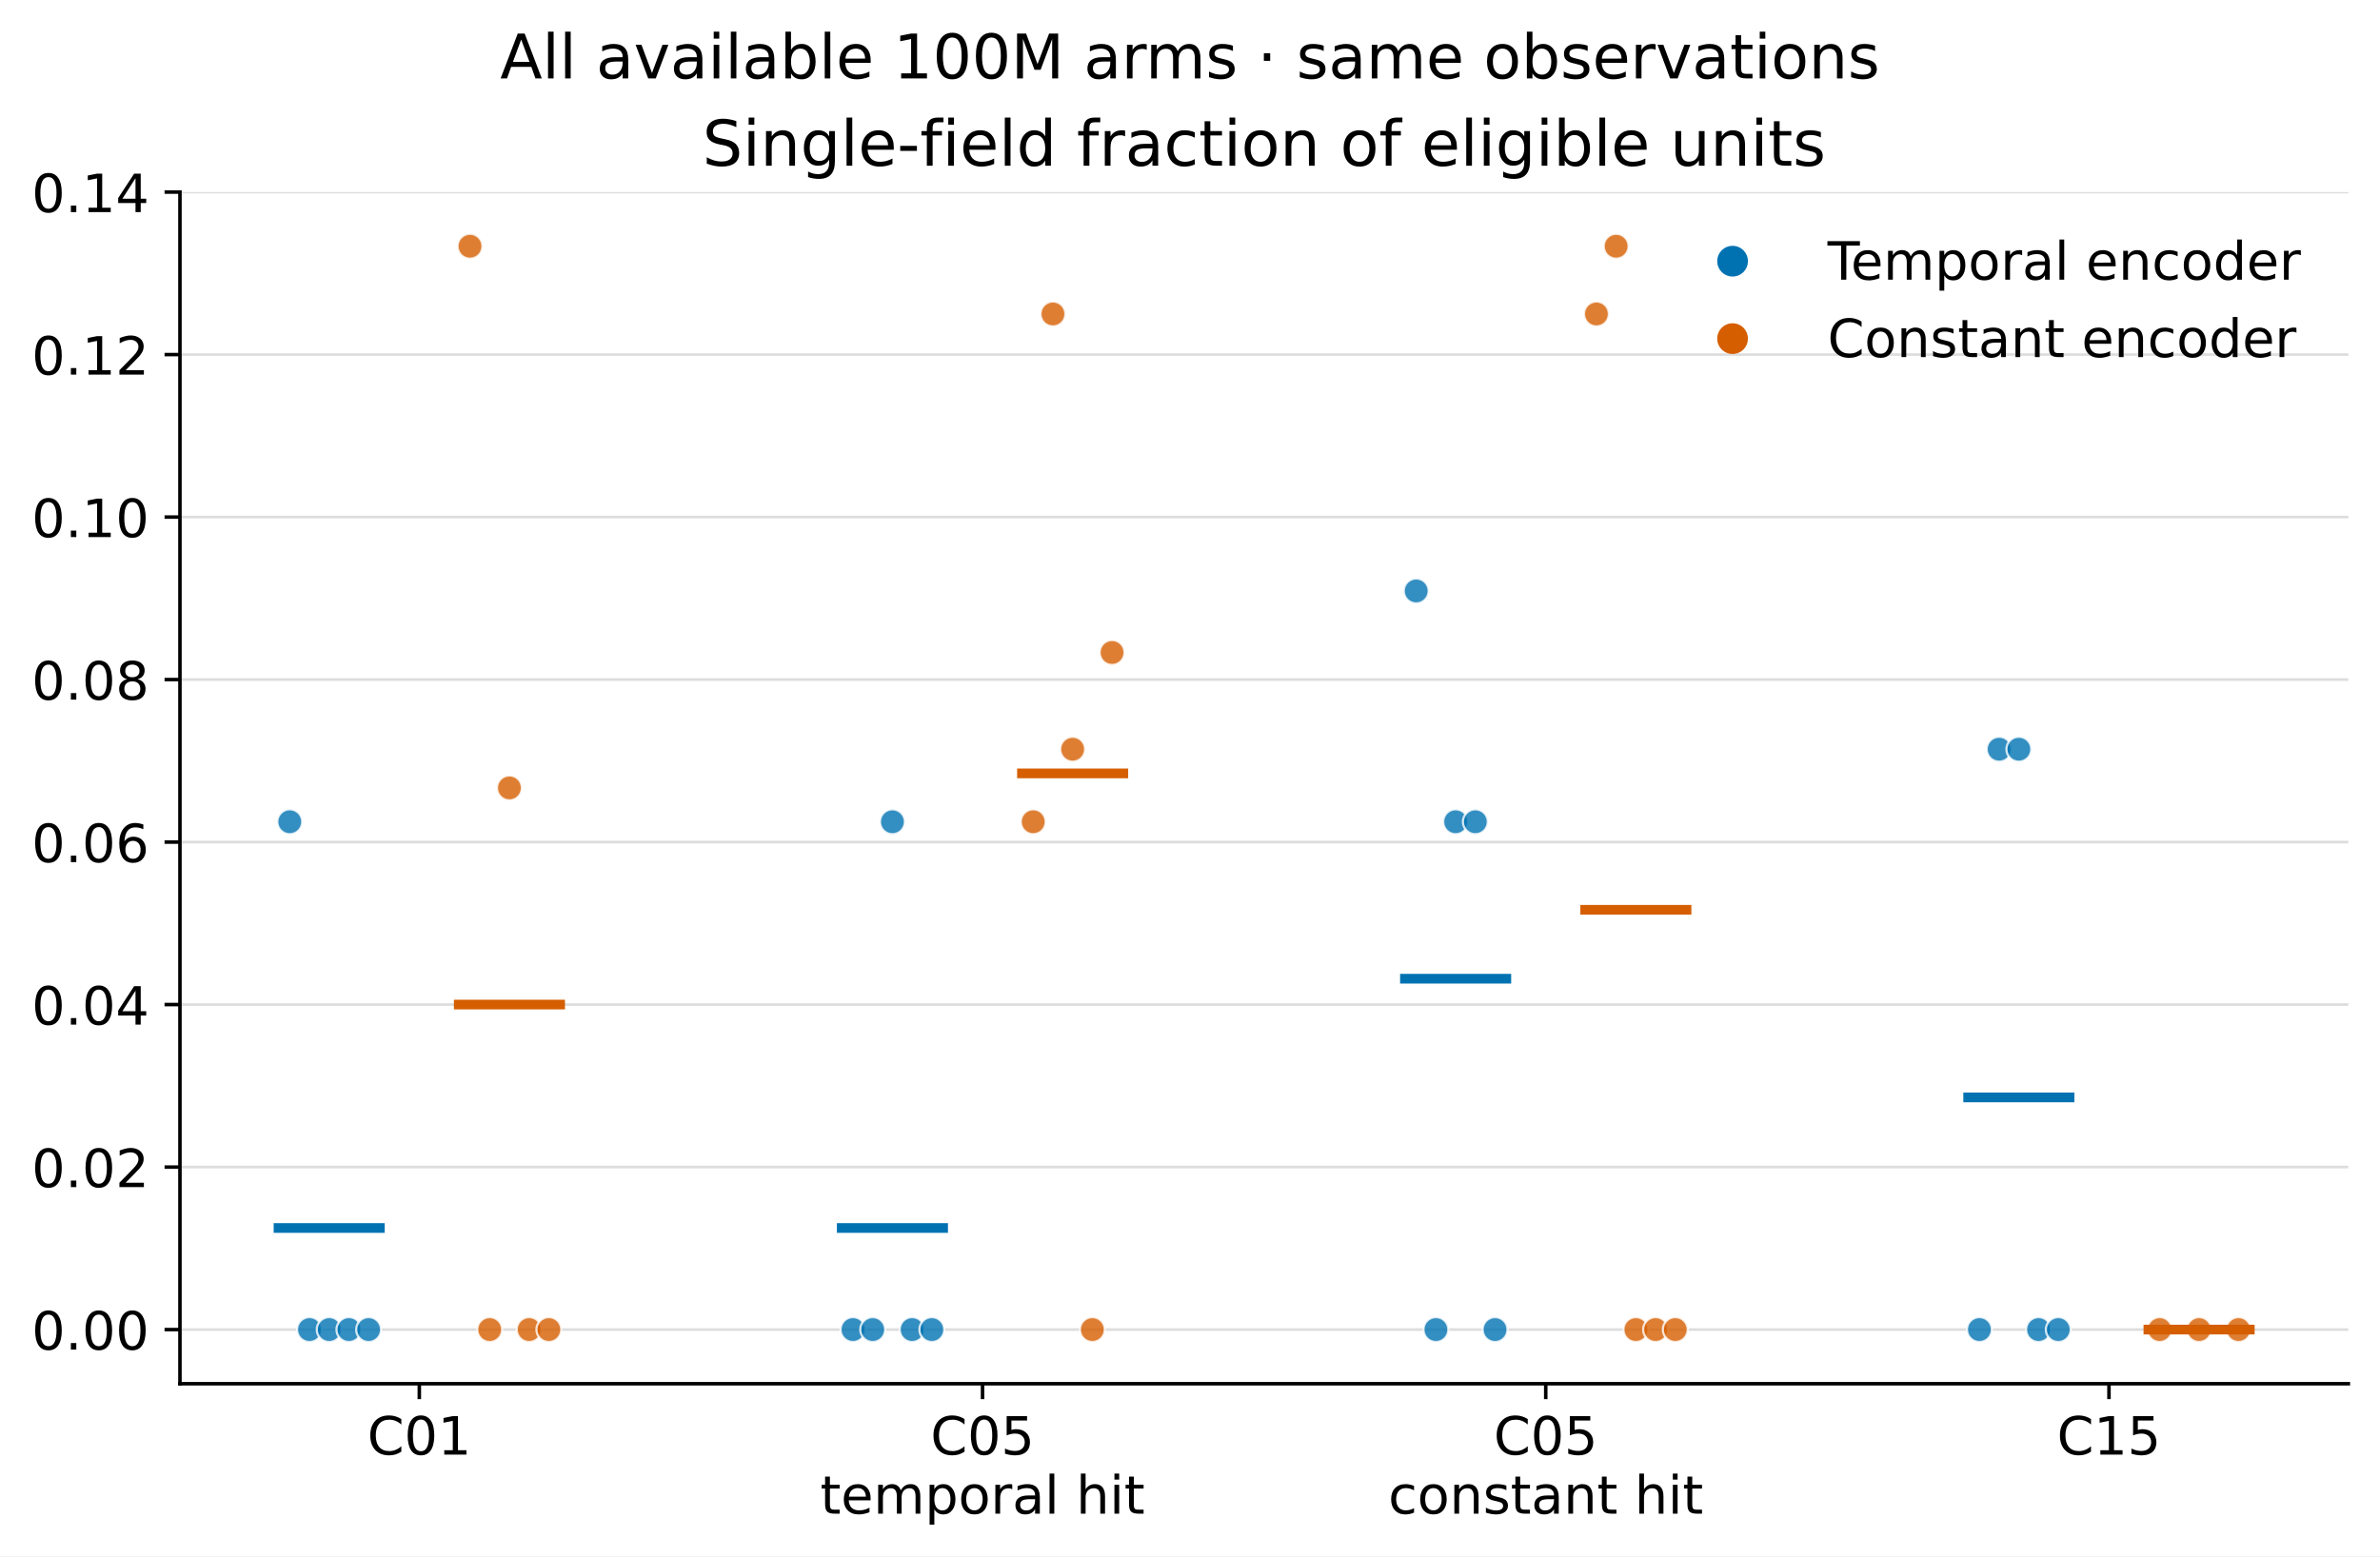
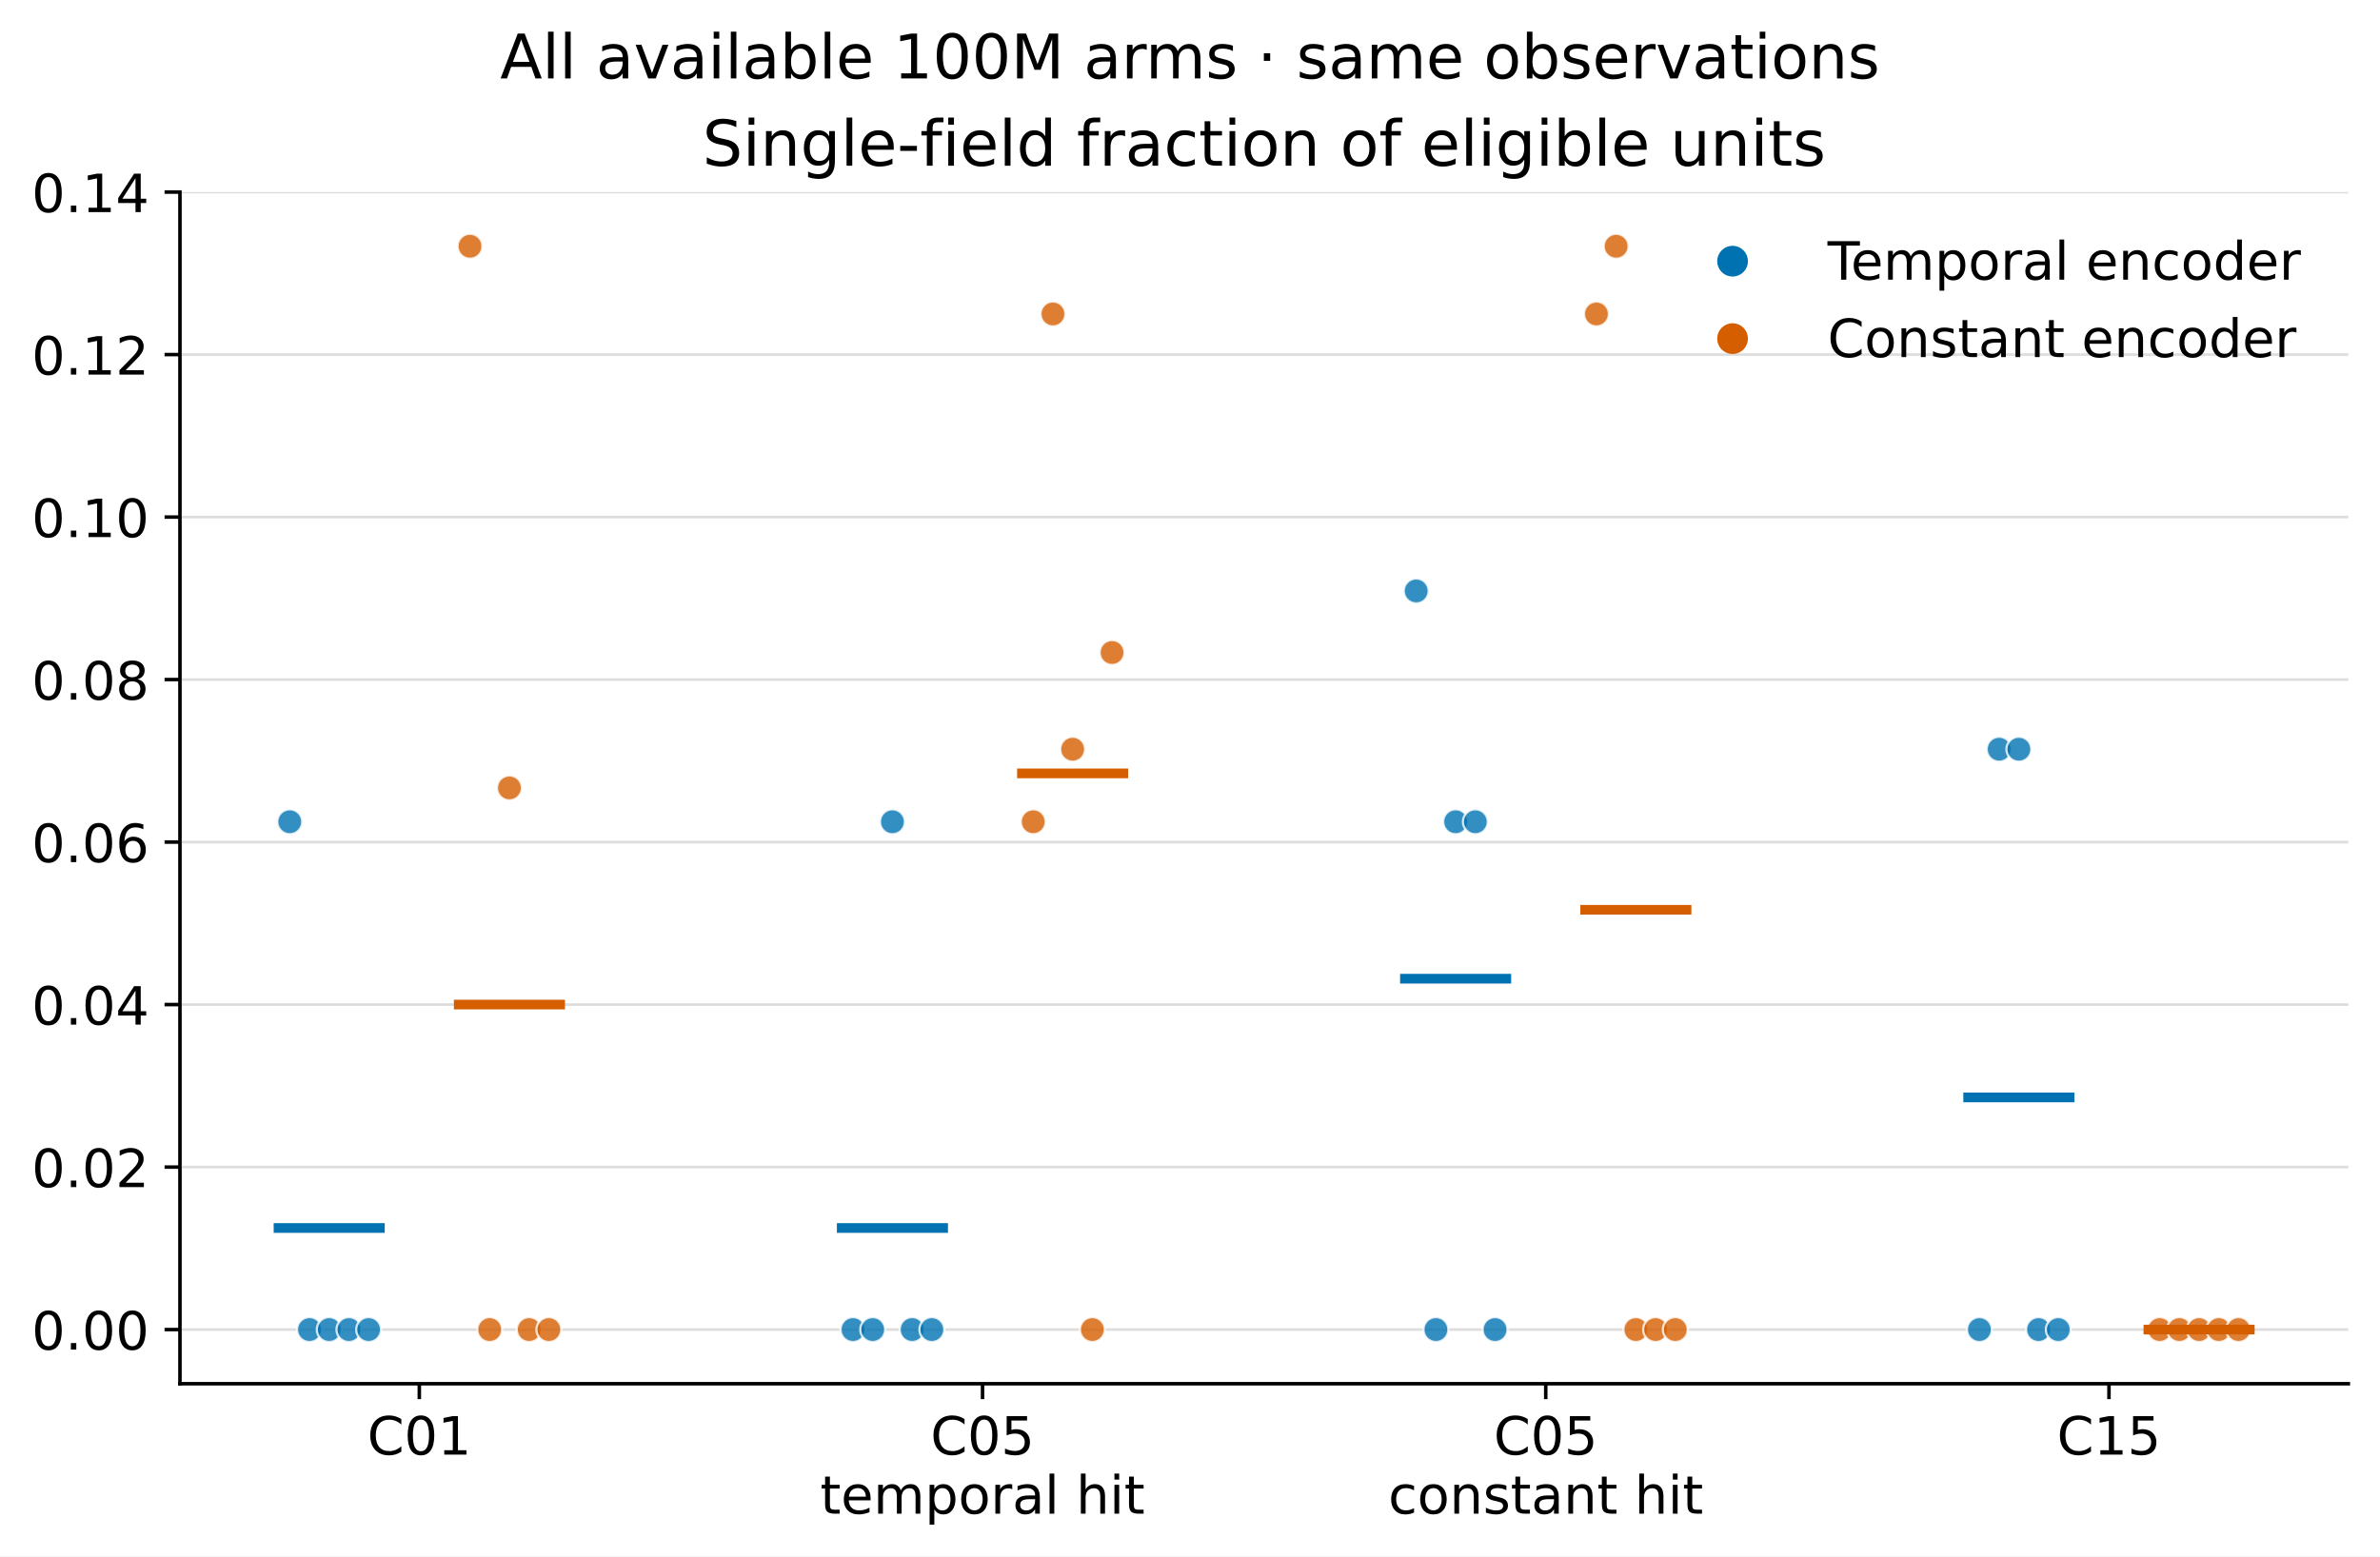
<svg xmlns="http://www.w3.org/2000/svg" xmlns:xlink="http://www.w3.org/1999/xlink" width="541.2pt" height="354pt" viewBox="0 0 541.2 354" version="1.1">
  <defs>
    <style type="text/css">*{stroke-linejoin: round; stroke-linecap: butt}</style>
  </defs>
  <g id="figure_1">
    <g id="patch_1">
      <path d="M 0 354 L 541.2 354 L 541.2 0 L 0 0 z " style="fill: #ffffff" />
    </g>
    <g id="axes_1">
      <g id="patch_2">
        <path d="M 40.919 314.748 L 534 314.748 L 534 43.692 L 40.919 43.692 z " style="fill: #ffffff" />
      </g>
      <g id="matplotlib.axis_1">
        <g id="xtick_1">
          <g id="line2d_1">
            <defs>
              <path id="mef62edf60f" d="M 0 0 L 0 3.5 " style="stroke: #000000; stroke-width: 0.8" />
            </defs>
            <g>
              <use xlink:href="#mef62edf60f" x="95.35" y="314.748" style="stroke: #000000; stroke-width: 0.8" />
            </g>
          </g>
          <g id="text_1">
            <text style="font-size: 12px; font-family: 'DejaVu Sans'; text-anchor: middle" x="95.35" y="330.867" transform="rotate(-0 95.34974 330.8665)">C01</text>
          </g>
        </g>
        <g id="xtick_2">
          <g id="line2d_2">
            <g>
              <use xlink:href="#mef62edf60f" x="223.423" y="314.748" style="stroke: #000000; stroke-width: 0.8" />
            </g>
          </g>
          <g id="text_2">
            <text style="font-size: 12px; font-family: 'DejaVu Sans'" transform="translate(211.598 330.8665)">C05</text>
            <text style="font-size: 12px; font-family: 'DejaVu Sans'" transform="translate(186.5152 344.3039)">temporal hit</text>
          </g>
        </g>
        <g id="xtick_3">
          <g id="line2d_3">
            <g>
              <use xlink:href="#mef62edf60f" x="351.496" y="314.748" style="stroke: #000000; stroke-width: 0.8" />
            </g>
          </g>
          <g id="text_3">
            <text style="font-size: 12px; font-family: 'DejaVu Sans'" transform="translate(339.6709 330.8665)">C05</text>
            <text style="font-size: 12px; font-family: 'DejaVu Sans'" transform="translate(315.685 344.3039)">constant hit</text>
          </g>
        </g>
        <g id="xtick_4">
          <g id="line2d_4">
            <g>
              <use xlink:href="#mef62edf60f" x="479.569" y="314.748" style="stroke: #000000; stroke-width: 0.8" />
            </g>
          </g>
          <g id="text_4">
            <text style="font-size: 12px; font-family: 'DejaVu Sans'; text-anchor: middle" x="479.569" y="330.867" transform="rotate(-0 479.5685 330.8665)">C15</text>
          </g>
        </g>
      </g>
      <g id="matplotlib.axis_2">
        <g id="ytick_1">
          <g id="line2d_5">
            <path d="M 40.919 302.428 L 534 302.428 " clip-path="url(#p520fe203e6)" style="fill: none; stroke: #dddddd; stroke-width: 0.6; stroke-linecap: square" />
          </g>
          <g id="line2d_6">
            <defs>
              <path id="md314a975cc" d="M 0 0 L -3.5 0 " style="stroke: #000000; stroke-width: 0.8" />
            </defs>
            <g>
              <use xlink:href="#md314a975cc" x="40.919" y="302.428" style="stroke: #000000; stroke-width: 0.8" />
            </g>
          </g>
          <g id="text_5">
            <text style="font-size: 12px; font-family: 'DejaVu Sans'; text-anchor: end" x="33.919" y="306.987" transform="rotate(-0 33.91875 306.9867)">0.00</text>
          </g>
        </g>
        <g id="ytick_2">
          <g id="line2d_7">
            <path d="M 40.919 265.465 L 534 265.465 " clip-path="url(#p520fe203e6)" style="fill: none; stroke: #dddddd; stroke-width: 0.6; stroke-linecap: square" />
          </g>
          <g id="line2d_8">
            <g>
              <use xlink:href="#md314a975cc" x="40.919" y="265.465" style="stroke: #000000; stroke-width: 0.8" />
            </g>
          </g>
          <g id="text_6">
            <text style="font-size: 12px; font-family: 'DejaVu Sans'; text-anchor: end" x="33.919" y="270.024" transform="rotate(-0 33.91875 270.0244)">0.02</text>
          </g>
        </g>
        <g id="ytick_3">
          <g id="line2d_9">
            <path d="M 40.919 228.503 L 534 228.503 " clip-path="url(#p520fe203e6)" style="fill: none; stroke: #dddddd; stroke-width: 0.6; stroke-linecap: square" />
          </g>
          <g id="line2d_10">
            <g>
              <use xlink:href="#md314a975cc" x="40.919" y="228.503" style="stroke: #000000; stroke-width: 0.8" />
            </g>
          </g>
          <g id="text_7">
            <text style="font-size: 12px; font-family: 'DejaVu Sans'; text-anchor: end" x="33.919" y="233.062" transform="rotate(-0 33.91875 233.0621)">0.04</text>
          </g>
        </g>
        <g id="ytick_4">
          <g id="line2d_11">
            <path d="M 40.919 191.541 L 534 191.541 " clip-path="url(#p520fe203e6)" style="fill: none; stroke: #dddddd; stroke-width: 0.6; stroke-linecap: square" />
          </g>
          <g id="line2d_12">
            <g>
              <use xlink:href="#md314a975cc" x="40.919" y="191.541" style="stroke: #000000; stroke-width: 0.8" />
            </g>
          </g>
          <g id="text_8">
            <text style="font-size: 12px; font-family: 'DejaVu Sans'; text-anchor: end" x="33.919" y="196.1" transform="rotate(-0 33.91875 196.0998)">0.06</text>
          </g>
        </g>
        <g id="ytick_5">
          <g id="line2d_13">
            <path d="M 40.919 154.578 L 534 154.578 " clip-path="url(#p520fe203e6)" style="fill: none; stroke: #dddddd; stroke-width: 0.6; stroke-linecap: square" />
          </g>
          <g id="line2d_14">
            <g>
              <use xlink:href="#md314a975cc" x="40.919" y="154.578" style="stroke: #000000; stroke-width: 0.8" />
            </g>
          </g>
          <g id="text_9">
            <text style="font-size: 12px; font-family: 'DejaVu Sans'; text-anchor: end" x="33.919" y="159.138" transform="rotate(-0 33.91875 159.1375)">0.08</text>
          </g>
        </g>
        <g id="ytick_6">
          <g id="line2d_15">
            <path d="M 40.919 117.616 L 534 117.616 " clip-path="url(#p520fe203e6)" style="fill: none; stroke: #dddddd; stroke-width: 0.6; stroke-linecap: square" />
          </g>
          <g id="line2d_16">
            <g>
              <use xlink:href="#md314a975cc" x="40.919" y="117.616" style="stroke: #000000; stroke-width: 0.8" />
            </g>
          </g>
          <g id="text_10">
            <text style="font-size: 12px; font-family: 'DejaVu Sans'; text-anchor: end" x="33.919" y="122.175" transform="rotate(-0 33.91875 122.1752)">0.10</text>
          </g>
        </g>
        <g id="ytick_7">
          <g id="line2d_17">
            <path d="M 40.919 80.654 L 534 80.654 " clip-path="url(#p520fe203e6)" style="fill: none; stroke: #dddddd; stroke-width: 0.6; stroke-linecap: square" />
          </g>
          <g id="line2d_18">
            <g>
              <use xlink:href="#md314a975cc" x="40.919" y="80.654" style="stroke: #000000; stroke-width: 0.8" />
            </g>
          </g>
          <g id="text_11">
            <text style="font-size: 12px; font-family: 'DejaVu Sans'; text-anchor: end" x="33.919" y="85.213" transform="rotate(-0 33.91875 85.21296)">0.12</text>
          </g>
        </g>
        <g id="ytick_8">
          <g id="line2d_19">
            <path d="M 40.919 43.692 L 534 43.692 " clip-path="url(#p520fe203e6)" style="fill: none; stroke: #dddddd; stroke-width: 0.6; stroke-linecap: square" />
          </g>
          <g id="line2d_20">
            <g>
              <use xlink:href="#md314a975cc" x="40.919" y="43.692" style="stroke: #000000; stroke-width: 0.8" />
            </g>
          </g>
          <g id="text_12">
            <text style="font-size: 12px; font-family: 'DejaVu Sans'; text-anchor: end" x="33.919" y="48.251" transform="rotate(-0 33.91875 48.25067)">0.14</text>
          </g>
        </g>
      </g>
      <g id="PathCollection_1">
        <defs>
          <path id="m71f8409762" d="M 0 2.828 C 0.75 2.828 1.47 2.53 2 2 C 2.53 1.47 2.828 0.75 2.828 0 C 2.828 -0.75 2.53 -1.47 2 -2 C 1.47 -2.53 0.75 -2.828 0 -2.828 C -0.75 -2.828 -1.47 -2.53 -2 -2 C -2.53 -1.47 -2.828 -0.75 -2.828 0 C -2.828 0.75 -2.53 1.47 -2 2 C -1.47 2.53 -0.75 2.828 0 2.828 z " style="stroke: #ffffff; stroke-opacity: 0.8; stroke-width: 0.5" />
        </defs>
        <g clip-path="url(#p520fe203e6)">
          <use xlink:href="#m71f8409762" x="65.893" y="186.92" style="fill: #0072b2; fill-opacity: 0.8; stroke: #ffffff; stroke-opacity: 0.8; stroke-width: 0.5" />
          <use xlink:href="#m71f8409762" x="70.376" y="302.428" style="fill: #0072b2; fill-opacity: 0.8; stroke: #ffffff; stroke-opacity: 0.8; stroke-width: 0.5" />
          <use xlink:href="#m71f8409762" x="74.858" y="302.428" style="fill: #0072b2; fill-opacity: 0.8; stroke: #ffffff; stroke-opacity: 0.8; stroke-width: 0.5" />
          <use xlink:href="#m71f8409762" x="79.341" y="302.428" style="fill: #0072b2; fill-opacity: 0.8; stroke: #ffffff; stroke-opacity: 0.8; stroke-width: 0.5" />
          <use xlink:href="#m71f8409762" x="83.823" y="302.428" style="fill: #0072b2; fill-opacity: 0.8; stroke: #ffffff; stroke-opacity: 0.8; stroke-width: 0.5" />
        </g>
      </g>
      <g id="PathCollection_2">
        <defs>
          <path id="m92dcd0056e" d="M 0 2.828 C 0.75 2.828 1.47 2.53 2 2 C 2.53 1.47 2.828 0.75 2.828 0 C 2.828 -0.75 2.53 -1.47 2 -2 C 1.47 -2.53 0.75 -2.828 0 -2.828 C -0.75 -2.828 -1.47 -2.53 -2 -2 C -2.53 -1.47 -2.828 -0.75 -2.828 0 C -2.828 0.75 -2.53 1.47 -2 2 C -1.47 2.53 -0.75 2.828 0 2.828 z " style="stroke: #ffffff; stroke-opacity: 0.8; stroke-width: 0.5" />
        </defs>
        <g clip-path="url(#p520fe203e6)">
          <use xlink:href="#m92dcd0056e" x="106.876" y="56.012" style="fill: #d55e00; fill-opacity: 0.8; stroke: #ffffff; stroke-opacity: 0.8; stroke-width: 0.5" />
          <use xlink:href="#m92dcd0056e" x="111.359" y="302.428" style="fill: #d55e00; fill-opacity: 0.8; stroke: #ffffff; stroke-opacity: 0.8; stroke-width: 0.5" />
          <use xlink:href="#m92dcd0056e" x="115.841" y="179.22" style="fill: #d55e00; fill-opacity: 0.8; stroke: #ffffff; stroke-opacity: 0.8; stroke-width: 0.5" />
          <use xlink:href="#m92dcd0056e" x="120.324" y="302.428" style="fill: #d55e00; fill-opacity: 0.8; stroke: #ffffff; stroke-opacity: 0.8; stroke-width: 0.5" />
          <use xlink:href="#m92dcd0056e" x="124.807" y="302.428" style="fill: #d55e00; fill-opacity: 0.8; stroke: #ffffff; stroke-opacity: 0.8; stroke-width: 0.5" />
        </g>
      </g>
      <g id="PathCollection_3">
        <g clip-path="url(#p520fe203e6)">
          <use xlink:href="#m71f8409762" x="193.966" y="302.428" style="fill: #0072b2; fill-opacity: 0.8; stroke: #ffffff; stroke-opacity: 0.8; stroke-width: 0.5" />
          <use xlink:href="#m71f8409762" x="198.448" y="302.428" style="fill: #0072b2; fill-opacity: 0.8; stroke: #ffffff; stroke-opacity: 0.8; stroke-width: 0.5" />
          <use xlink:href="#m71f8409762" x="202.931" y="186.92" style="fill: #0072b2; fill-opacity: 0.8; stroke: #ffffff; stroke-opacity: 0.8; stroke-width: 0.5" />
          <use xlink:href="#m71f8409762" x="207.414" y="302.428" style="fill: #0072b2; fill-opacity: 0.8; stroke: #ffffff; stroke-opacity: 0.8; stroke-width: 0.5" />
          <use xlink:href="#m71f8409762" x="211.896" y="302.428" style="fill: #0072b2; fill-opacity: 0.8; stroke: #ffffff; stroke-opacity: 0.8; stroke-width: 0.5" />
        </g>
      </g>
      <g id="PathCollection_4">
        <g clip-path="url(#p520fe203e6)">
          <use xlink:href="#m92dcd0056e" x="234.949" y="186.92" style="fill: #d55e00; fill-opacity: 0.8; stroke: #ffffff; stroke-opacity: 0.8; stroke-width: 0.5" />
          <use xlink:href="#m92dcd0056e" x="239.432" y="71.413" style="fill: #d55e00; fill-opacity: 0.8; stroke: #ffffff; stroke-opacity: 0.8; stroke-width: 0.5" />
          <use xlink:href="#m92dcd0056e" x="243.914" y="170.419" style="fill: #d55e00; fill-opacity: 0.8; stroke: #ffffff; stroke-opacity: 0.8; stroke-width: 0.5" />
          <use xlink:href="#m92dcd0056e" x="248.397" y="302.428" style="fill: #d55e00; fill-opacity: 0.8; stroke: #ffffff; stroke-opacity: 0.8; stroke-width: 0.5" />
          <use xlink:href="#m92dcd0056e" x="252.879" y="148.418" style="fill: #d55e00; fill-opacity: 0.8; stroke: #ffffff; stroke-opacity: 0.8; stroke-width: 0.5" />
        </g>
      </g>
      <g id="PathCollection_5">
        <g clip-path="url(#p520fe203e6)">
          <use xlink:href="#m71f8409762" x="322.039" y="134.417" style="fill: #0072b2; fill-opacity: 0.8; stroke: #ffffff; stroke-opacity: 0.8; stroke-width: 0.5" />
          <use xlink:href="#m71f8409762" x="326.521" y="302.428" style="fill: #0072b2; fill-opacity: 0.8; stroke: #ffffff; stroke-opacity: 0.8; stroke-width: 0.5" />
          <use xlink:href="#m71f8409762" x="331.004" y="186.92" style="fill: #0072b2; fill-opacity: 0.8; stroke: #ffffff; stroke-opacity: 0.8; stroke-width: 0.5" />
          <use xlink:href="#m71f8409762" x="335.486" y="186.92" style="fill: #0072b2; fill-opacity: 0.8; stroke: #ffffff; stroke-opacity: 0.8; stroke-width: 0.5" />
          <use xlink:href="#m71f8409762" x="339.969" y="302.428" style="fill: #0072b2; fill-opacity: 0.8; stroke: #ffffff; stroke-opacity: 0.8; stroke-width: 0.5" />
        </g>
      </g>
      <g id="PathCollection_6">
        <g clip-path="url(#p520fe203e6)">
          <use xlink:href="#m92dcd0056e" x="363.022" y="71.413" style="fill: #d55e00; fill-opacity: 0.8; stroke: #ffffff; stroke-opacity: 0.8; stroke-width: 0.5" />
          <use xlink:href="#m92dcd0056e" x="367.505" y="56.012" style="fill: #d55e00; fill-opacity: 0.8; stroke: #ffffff; stroke-opacity: 0.8; stroke-width: 0.5" />
          <use xlink:href="#m92dcd0056e" x="371.987" y="302.428" style="fill: #d55e00; fill-opacity: 0.8; stroke: #ffffff; stroke-opacity: 0.8; stroke-width: 0.5" />
          <use xlink:href="#m92dcd0056e" x="376.47" y="302.428" style="fill: #d55e00; fill-opacity: 0.8; stroke: #ffffff; stroke-opacity: 0.8; stroke-width: 0.5" />
          <use xlink:href="#m92dcd0056e" x="380.952" y="302.428" style="fill: #d55e00; fill-opacity: 0.8; stroke: #ffffff; stroke-opacity: 0.8; stroke-width: 0.5" />
        </g>
      </g>
      <g id="PathCollection_7">
        <g clip-path="url(#p520fe203e6)">
          <use xlink:href="#m71f8409762" x="450.112" y="302.428" style="fill: #0072b2; fill-opacity: 0.8; stroke: #ffffff; stroke-opacity: 0.8; stroke-width: 0.5" />
          <use xlink:href="#m71f8409762" x="454.594" y="170.419" style="fill: #0072b2; fill-opacity: 0.8; stroke: #ffffff; stroke-opacity: 0.8; stroke-width: 0.5" />
          <use xlink:href="#m71f8409762" x="459.077" y="170.419" style="fill: #0072b2; fill-opacity: 0.8; stroke: #ffffff; stroke-opacity: 0.8; stroke-width: 0.5" />
          <use xlink:href="#m71f8409762" x="463.559" y="302.428" style="fill: #0072b2; fill-opacity: 0.8; stroke: #ffffff; stroke-opacity: 0.8; stroke-width: 0.5" />
          <use xlink:href="#m71f8409762" x="468.042" y="302.428" style="fill: #0072b2; fill-opacity: 0.8; stroke: #ffffff; stroke-opacity: 0.8; stroke-width: 0.5" />
        </g>
      </g>
      <g id="PathCollection_8">
        <g clip-path="url(#p520fe203e6)">
          <use xlink:href="#m92dcd0056e" x="491.095" y="302.428" style="fill: #d55e00; fill-opacity: 0.8; stroke: #ffffff; stroke-opacity: 0.8; stroke-width: 0.5" />
+           <use xlink:href="#m92dcd0056e" x="495.578" y="302.428" style="fill: #d55e00; fill-opacity: 0.8; stroke: #ffffff; stroke-opacity: 0.8; stroke-width: 0.5" />
          <use xlink:href="#m92dcd0056e" x="500.06" y="302.428" style="fill: #d55e00; fill-opacity: 0.8; stroke: #ffffff; stroke-opacity: 0.8; stroke-width: 0.5" />
+           <use xlink:href="#m92dcd0056e" x="504.543" y="302.428" style="fill: #d55e00; fill-opacity: 0.8; stroke: #ffffff; stroke-opacity: 0.8; stroke-width: 0.5" />
          <use xlink:href="#m92dcd0056e" x="509.025" y="302.428" style="fill: #d55e00; fill-opacity: 0.8; stroke: #ffffff; stroke-opacity: 0.8; stroke-width: 0.5" />
        </g>
      </g>
      <g id="patch_3">
        <path d="M 40.919 314.748 L 40.919 43.692 " style="fill: none; stroke: #000000; stroke-width: 0.8; stroke-linejoin: miter; stroke-linecap: square" />
      </g>
      <g id="patch_4">
        <path d="M 40.919 314.748 L 534 314.748 " style="fill: none; stroke: #000000; stroke-width: 0.8; stroke-linejoin: miter; stroke-linecap: square" />
      </g>
      <g id="line2d_21">
        <path d="M 63.332 279.326 L 86.385 279.326 " clip-path="url(#p520fe203e6)" style="fill: none; stroke: #0072b2; stroke-width: 2.2; stroke-linecap: square" />
      </g>
      <g id="line2d_22">
        <path d="M 104.315 228.503 L 127.368 228.503 " clip-path="url(#p520fe203e6)" style="fill: none; stroke: #d55e00; stroke-width: 2.2; stroke-linecap: square" />
      </g>
      <g id="line2d_23">
        <path d="M 191.404 279.326 L 214.458 279.326 " clip-path="url(#p520fe203e6)" style="fill: none; stroke: #0072b2; stroke-width: 2.2; stroke-linecap: square" />
      </g>
      <g id="line2d_24">
        <path d="M 232.388 175.92 L 255.441 175.92 " clip-path="url(#p520fe203e6)" style="fill: none; stroke: #d55e00; stroke-width: 2.2; stroke-linecap: square" />
      </g>
      <g id="line2d_25">
        <path d="M 319.477 222.623 L 342.53 222.623 " clip-path="url(#p520fe203e6)" style="fill: none; stroke: #0072b2; stroke-width: 2.2; stroke-linecap: square" />
      </g>
      <g id="line2d_26">
        <path d="M 360.461 206.942 L 383.514 206.942 " clip-path="url(#p520fe203e6)" style="fill: none; stroke: #d55e00; stroke-width: 2.2; stroke-linecap: square" />
      </g>
      <g id="line2d_27">
        <path d="M 447.55 249.624 L 470.603 249.624 " clip-path="url(#p520fe203e6)" style="fill: none; stroke: #0072b2; stroke-width: 2.2; stroke-linecap: square" />
      </g>
      <g id="line2d_28">
        <path d="M 488.534 302.428 L 511.587 302.428 " clip-path="url(#p520fe203e6)" style="fill: none; stroke: #d55e00; stroke-width: 2.2; stroke-linecap: square" />
      </g>
      <g id="text_13">
        <text style="font-size: 14.4px; font-family: 'DejaVu Sans'; text-anchor: middle" x="287.459" y="37.692" transform="rotate(-0 287.4591 37.69161)">Single-field fraction of eligible units</text>
      </g>
      <g id="legend_1">
        <g id="line2d_29">
          <defs>
            <path id="m54ad3a0422" d="M 0 3 C 0.796 3 1.559 2.684 2.121 2.121 C 2.684 1.559 3 0.796 3 0 C 3 -0.796 2.684 -1.559 2.121 -2.121 C 1.559 -2.684 0.796 -3 0 -3 C -0.796 -3 -1.559 -2.684 -2.121 -2.121 C -2.684 -1.559 -3 -0.796 -3 0 C -3 0.796 -2.684 1.559 -2.121 2.121 C -1.559 2.684 -0.796 3 0 3 z " style="stroke: #0072b2" />
          </defs>
          <g>
            <use xlink:href="#m54ad3a0422" x="393.978" y="59.41" style="fill: #0072b2; stroke: #0072b2" />
          </g>
        </g>
        <g id="text_14">
          <text style="font-size: 12px; font-family: 'DejaVu Sans'; text-anchor: start" x="415.578" y="63.61" transform="rotate(-0 415.5783 63.60973)">Temporal encoder</text>
        </g>
        <g id="line2d_30">
          <defs>
            <path id="md492a3eee7" d="M 0 3 C 0.796 3 1.559 2.684 2.121 2.121 C 2.684 1.559 3 0.796 3 0 C 3 -0.796 2.684 -1.559 2.121 -2.121 C 1.559 -2.684 0.796 -3 0 -3 C -0.796 -3 -1.559 -2.684 -2.121 -2.121 C -2.684 -1.559 -3 -0.796 -3 0 C -3 0.796 -2.684 1.559 -2.121 2.121 C -1.559 2.684 -0.796 3 0 3 z " style="stroke: #d55e00" />
          </defs>
          <g>
            <use xlink:href="#md492a3eee7" x="393.978" y="77.023" style="fill: #d55e00; stroke: #d55e00" />
          </g>
        </g>
        <g id="text_15">
          <text style="font-size: 12px; font-family: 'DejaVu Sans'; text-anchor: start" x="415.578" y="81.223" transform="rotate(-0 415.5783 81.22348)">Constant encoder</text>
        </g>
      </g>
    </g>
    <g id="text_16">
      <text style="font-size: 14px; font-family: 'DejaVu Sans'; text-anchor: middle" x="270.6" y="17.838" transform="rotate(-0 270.5998 17.83781)">All available 100M arms · same observations</text>
    </g>
  </g>
  <defs>
    <clipPath id="p520fe203e6">
      <rect x="40.919" y="43.692" width="493.081" height="271.057" />
    </clipPath>
  </defs>
</svg>
